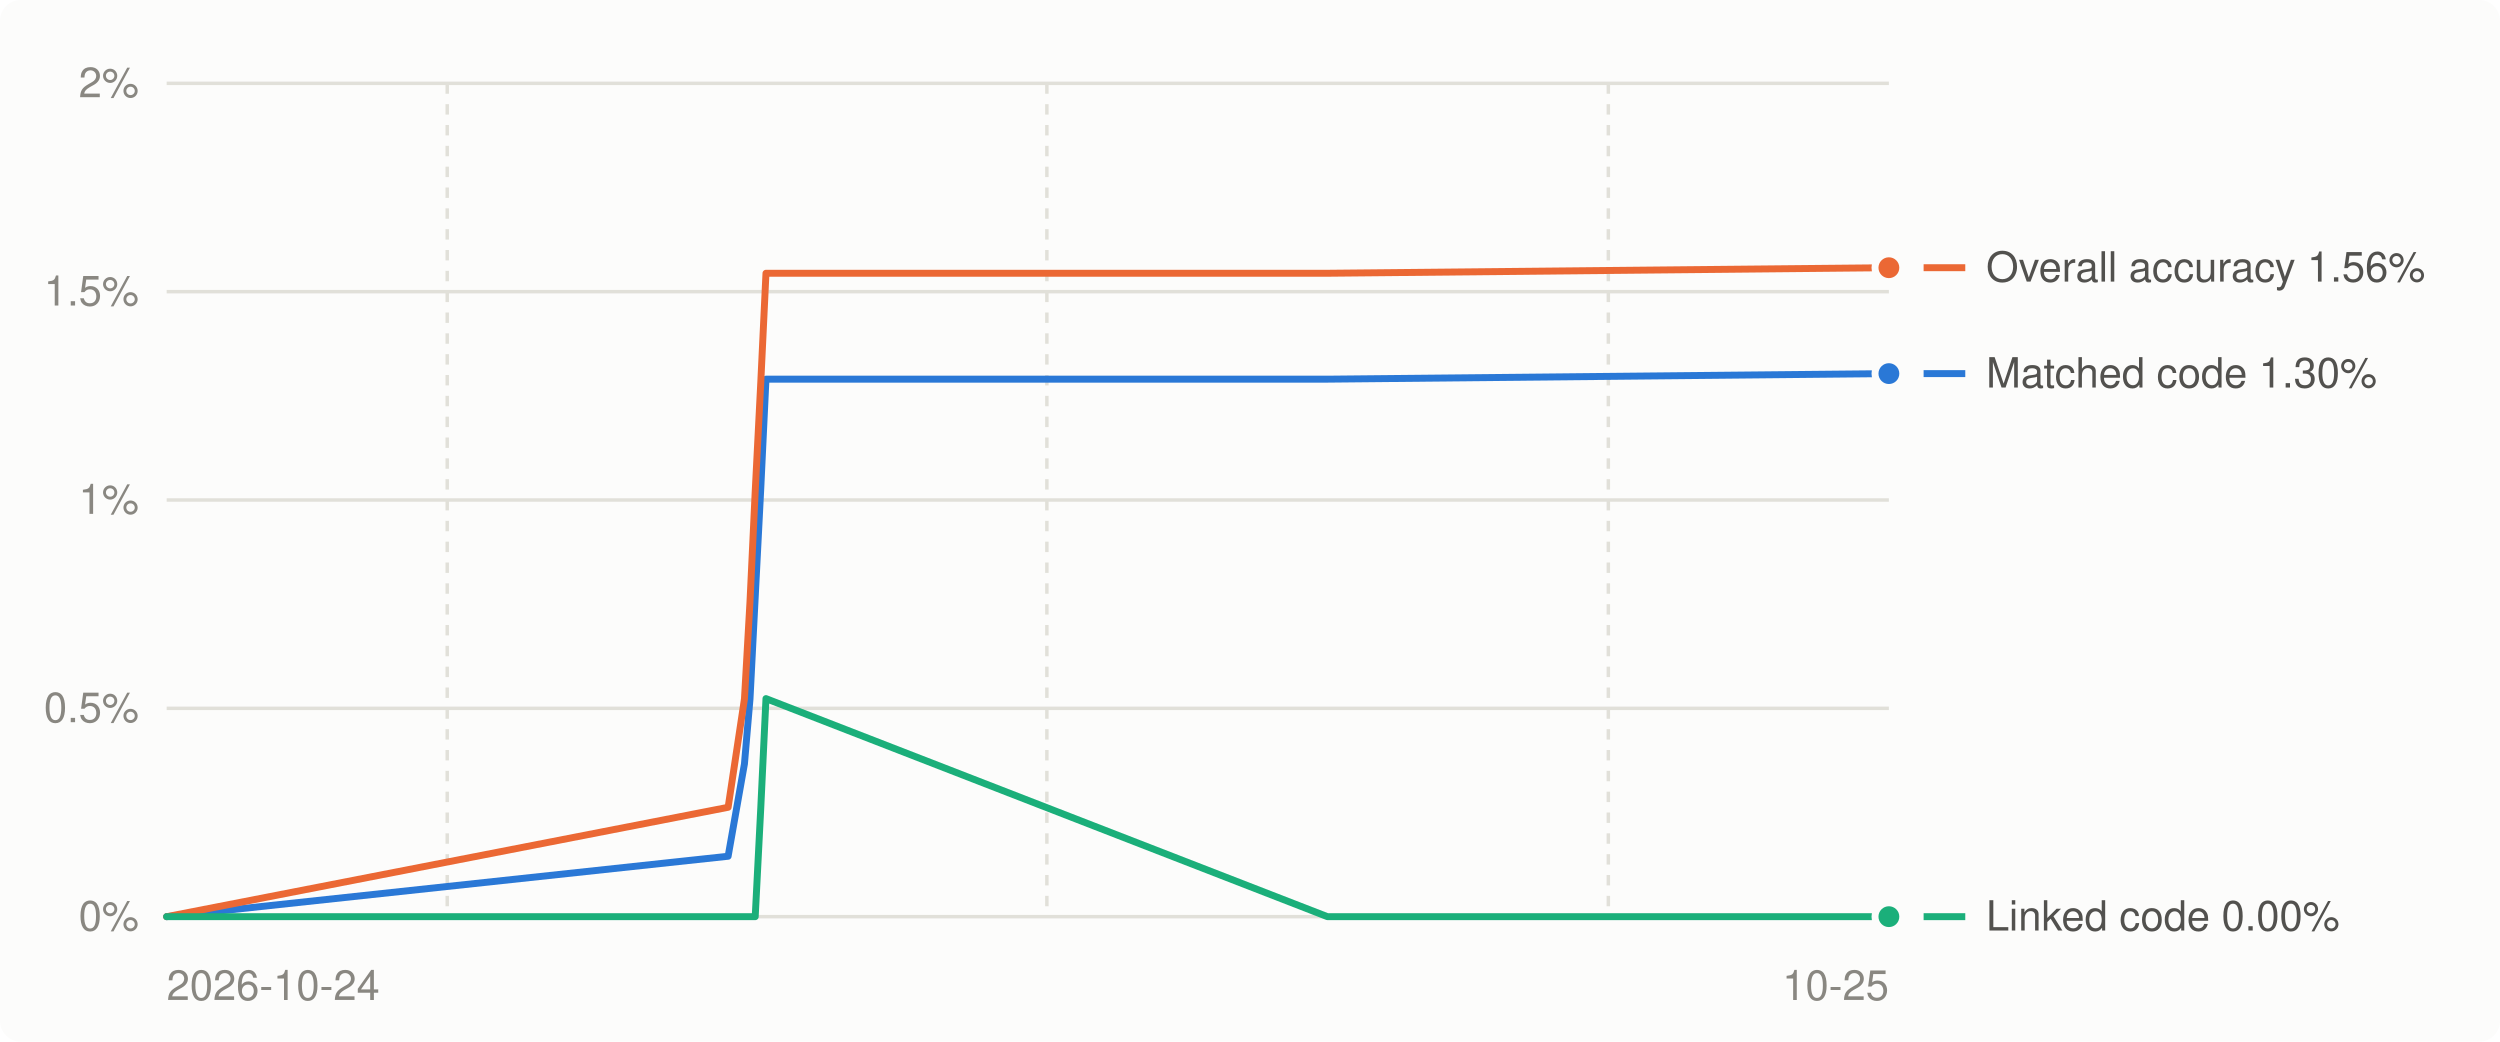
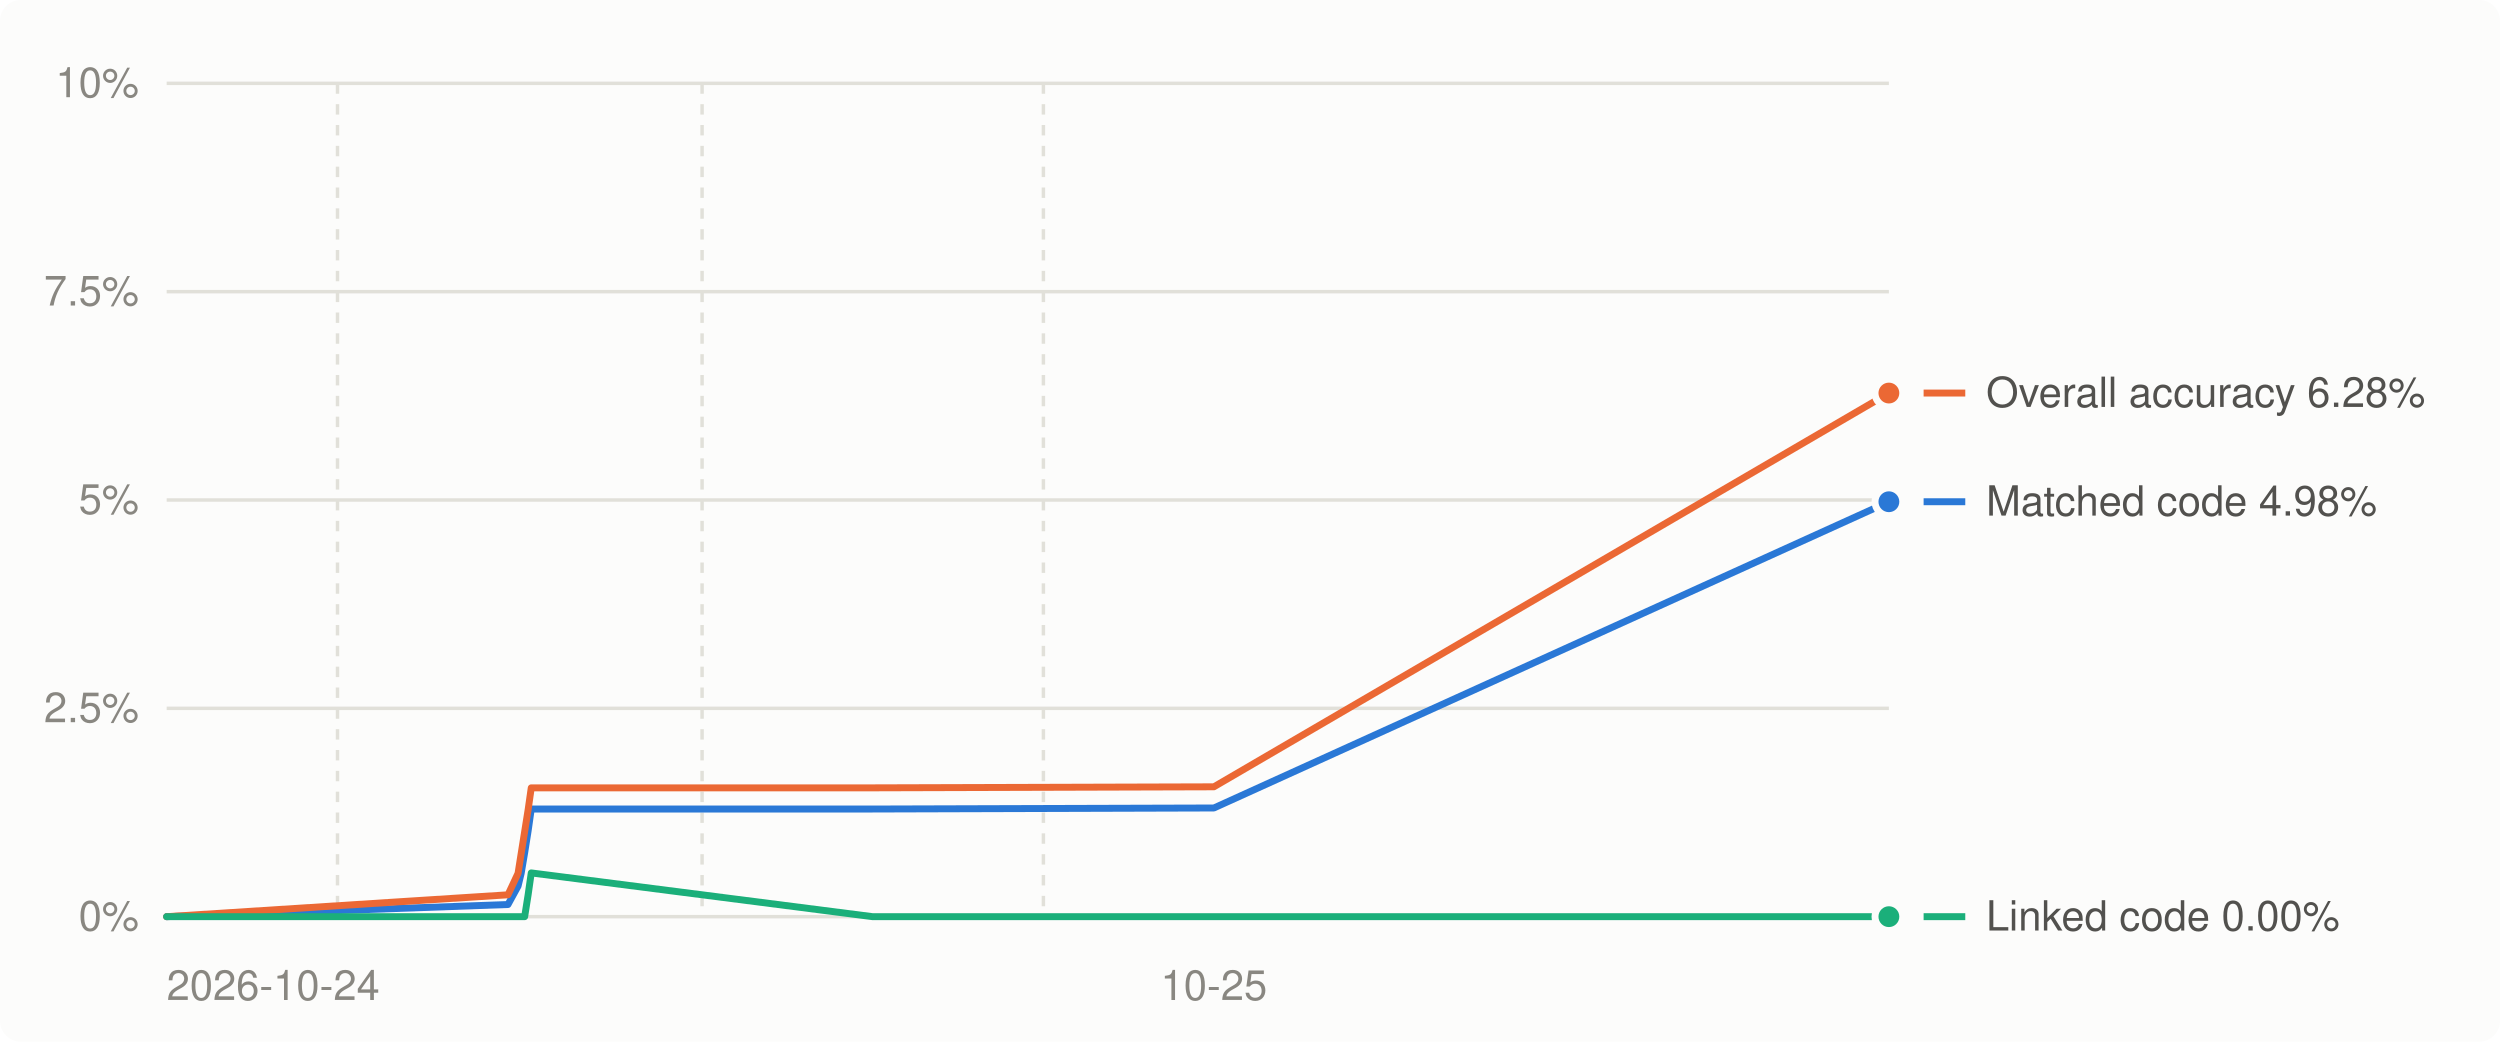
<svg xmlns="http://www.w3.org/2000/svg" viewBox="0 0 720 300" width="720" height="300" role="img" aria-label="Decompilation progress over time (USA)">
  <style>
.bg{fill:#fcfcfb}.grid{stroke:#e1e0d9}.muted{fill:#898781}.lbl{fill:#52514e}.ln0{stroke:#2a78d6}.dot0{fill:#2a78d6;stroke:#fcfcfb}.ln1{stroke:#eb6834}.dot1{fill:#eb6834;stroke:#fcfcfb}.ln2{stroke:#1baf7a}.dot2{fill:#1baf7a;stroke:#fcfcfb}
@media (prefers-color-scheme: dark){.bg{fill:#1a1a19}.grid{stroke:#2c2c2a}.muted{fill:#898781}.lbl{fill:#c3c2b7}.ln0{stroke:#3987e5}.dot0{fill:#3987e5;stroke:#1a1a19}.ln1{stroke:#d95926}.dot1{fill:#d95926;stroke:#1a1a19}.ln2{stroke:#199e70}.dot2{fill:#199e70;stroke:#1a1a19}}
text{font:12px -apple-system,BlinkMacSystemFont,'Segoe UI',Helvetica,Arial,sans-serif}
</style>
  <rect class="bg" width="720" height="300" rx="6" />
  <line x1="48" x2="544" y1="264.0" y2="264.0" class="grid" stroke-width="1" />
  <text x="40" y="268.0" class="muted" text-anchor="end">0%</text>
  <line x1="48" x2="544" y1="204.0" y2="204.0" class="grid" stroke-width="1" />
-   <text x="40" y="208.0" class="muted" text-anchor="end">0.5%</text>
+   <text x="40" y="208.0" class="muted" text-anchor="end">2.5%</text>
  <line x1="48" x2="544" y1="144.0" y2="144.0" class="grid" stroke-width="1" />
-   <text x="40" y="148.0" class="muted" text-anchor="end">1%</text>
+   <text x="40" y="148.0" class="muted" text-anchor="end">5%</text>
  <line x1="48" x2="544" y1="84.0" y2="84.0" class="grid" stroke-width="1" />
-   <text x="40" y="88.0" class="muted" text-anchor="end">1.5%</text>
+   <text x="40" y="88.0" class="muted" text-anchor="end">7.5%</text>
  <line x1="48" x2="544" y1="24.0" y2="24.0" class="grid" stroke-width="1" />
-   <text x="40" y="28.0" class="muted" text-anchor="end">2%</text>
-   <line x1="128.8" x2="128.8" y1="24" y2="264" class="grid" stroke-width="1" stroke-dasharray="3 3" />
-   <line x1="301.5" x2="301.5" y1="24" y2="264" class="grid" stroke-width="1" stroke-dasharray="3 3" />
-   <line x1="463.2" x2="463.2" y1="24" y2="264" class="grid" stroke-width="1" stroke-dasharray="3 3" />
+   <text x="40" y="28.0" class="muted" text-anchor="end">10%</text>
+   <line x1="97.2" x2="97.2" y1="24" y2="264" class="grid" stroke-width="1" stroke-dasharray="3 3" />
+   <line x1="202.2" x2="202.2" y1="24" y2="264" class="grid" stroke-width="1" stroke-dasharray="3 3" />
+   <line x1="300.5" x2="300.5" y1="24" y2="264" class="grid" stroke-width="1" stroke-dasharray="3 3" />
  <text class="muted" x="48.0" y="288" text-anchor="start">2026-10-24</text>
-   <text class="muted" x="544.0" y="288" text-anchor="end">10-25</text>
-   <polyline points="48.0,264.0 209.7,246.6 214.4,220.0 216.0,201.3 217.5,172.0 219.1,140.7 220.6,109.2 382.3,109.2 544.0,107.6" fill="none" class="ln0" stroke-width="2" stroke-linejoin="round" stroke-linecap="round" />
-   <polyline points="48.0,264.0 209.7,232.5 214.4,201.3 216.0,173.2 217.5,141.5 219.1,110.2 220.6,78.7 382.3,78.7 544.0,77.1" fill="none" class="ln1" stroke-width="2" stroke-linejoin="round" stroke-linecap="round" />
-   <polyline points="48.0,264.0 209.7,264.0 214.4,264.0 216.0,264.0 217.5,264.0 219.1,232.7 220.6,201.2 382.3,264.0 544.0,264.0" fill="none" class="ln2" stroke-width="2" stroke-linejoin="round" stroke-linecap="round" />
-   <circle cx="544.0" cy="107.6" r="4" class="dot0" stroke-width="2" />
-   <circle cx="544.0" cy="77.1" r="4" class="dot1" stroke-width="2" />
+   <text class="muted" x="349.6" y="288" text-anchor="middle">10-25</text>
+   <polyline points="48.0,264.0 146.3,260.5 149.2,255.2 150.1,251.5 151.1,245.6 152.1,239.3 153.0,233.0 251.3,233.0 349.6,232.7 544.0,144.5" fill="none" class="ln0" stroke-width="2" stroke-linejoin="round" stroke-linecap="round" />
+   <polyline points="48.0,264.0 146.3,257.7 149.2,251.5 150.1,245.8 151.1,239.5 152.1,233.2 153.0,226.9 251.3,226.9 349.6,226.6 544.0,113.2" fill="none" class="ln1" stroke-width="2" stroke-linejoin="round" stroke-linecap="round" />
+   <polyline points="48.0,264.0 146.3,264.0 149.2,264.0 150.1,264.0 151.1,264.0 152.1,257.7 153.0,251.4 251.3,264.0 349.6,264.0 544.0,264.0" fill="none" class="ln2" stroke-width="2" stroke-linejoin="round" stroke-linecap="round" />
+   <circle cx="544.0" cy="144.5" r="4" class="dot0" stroke-width="2" />
+   <circle cx="544.0" cy="113.2" r="4" class="dot1" stroke-width="2" />
  <circle cx="544.0" cy="264.0" r="4" class="dot2" stroke-width="2" />
  <line x1="554" x2="566" y1="264.0" y2="264.0" class="ln2" stroke-width="2" />
  <text class="lbl" x="572" y="268.0">Linked code 0.00%</text>
-   <line x1="554" x2="566" y1="107.6" y2="107.6" class="ln0" stroke-width="2" />
-   <text class="lbl" x="572" y="111.6">Matched code 1.30%</text>
-   <line x1="554" x2="566" y1="77.1" y2="77.1" class="ln1" stroke-width="2" />
-   <text class="lbl" x="572" y="81.1">Overall accuracy 1.56%</text>
+   <line x1="554" x2="566" y1="144.5" y2="144.5" class="ln0" stroke-width="2" />
+   <text class="lbl" x="572" y="148.5">Matched code 4.98%</text>
+   <line x1="554" x2="566" y1="113.2" y2="113.2" class="ln1" stroke-width="2" />
+   <text class="lbl" x="572" y="117.2">Overall accuracy 6.28%</text>
</svg>
